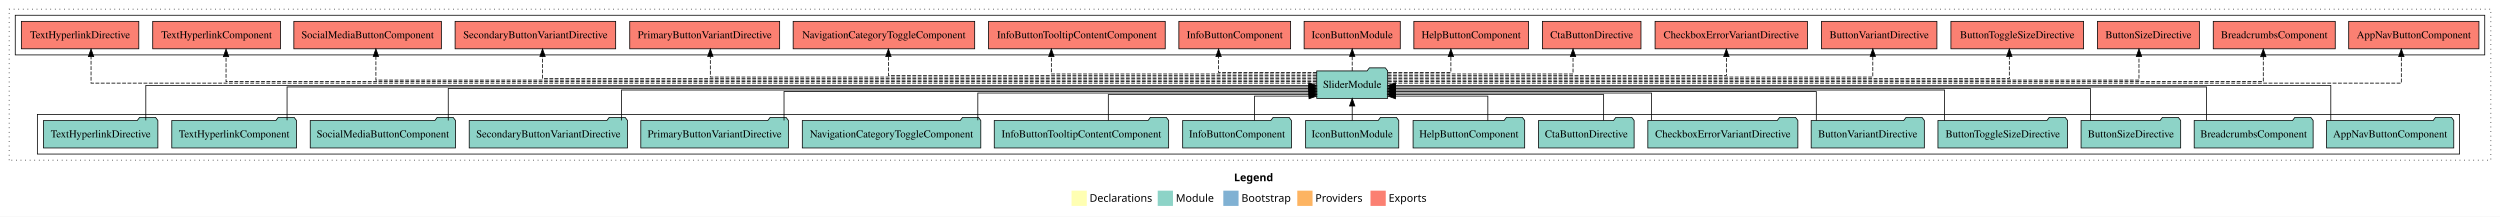
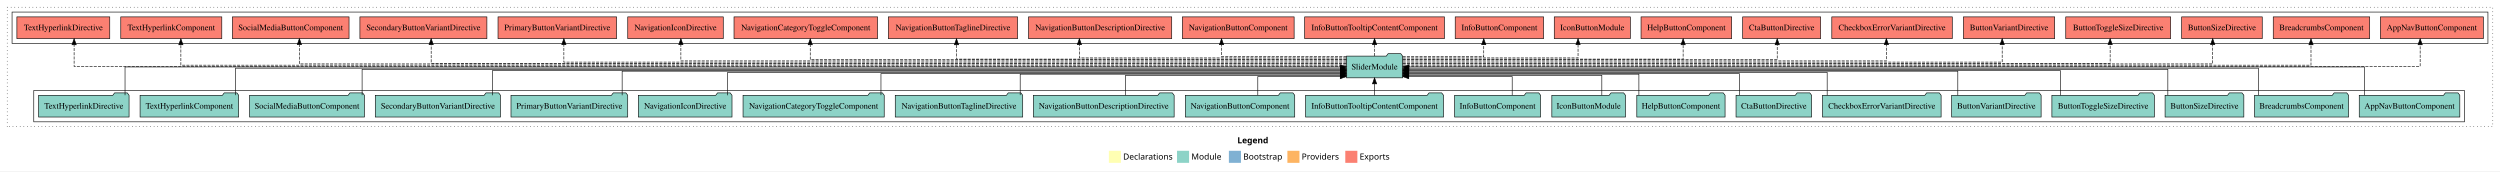
- <svg xmlns="http://www.w3.org/2000/svg" width="3278pt" height="284pt" viewBox="0.00 0.00 3278.00 284.00">
+ <svg xmlns="http://www.w3.org/2000/svg" width="4145pt" height="284pt" viewBox="0.00 0.00 4145.00 284.00">
  <g id="graph0" class="graph" transform="scale(1 1) rotate(0) translate(4 280)">
-     <polygon fill="white" stroke="transparent" points="-4,4 -4,-280 3274,-280 3274,4 -4,4" />
-     <text text-anchor="start" x="1614.01" y="-42.4" font-family="Times-12" font-weight="bold" font-size="14.00">Legend</text>
-     <polygon fill="#ffffb3" stroke="transparent" points="1401,-10 1401,-30 1421,-30 1421,-10 1401,-10" />
-     <text text-anchor="start" x="1424.63" y="-15.4" font-family="Times-12" font-size="14.00">  Declarations</text>
-     <polygon fill="#8dd3c7" stroke="transparent" points="1514,-10 1514,-30 1534,-30 1534,-10 1514,-10" />
-     <text text-anchor="start" x="1537.73" y="-15.4" font-family="Times-12" font-size="14.00">  Module</text>
-     <polygon fill="#80b1d3" stroke="transparent" points="1600,-10 1600,-30 1620,-30 1620,-10 1600,-10" />
-     <text text-anchor="start" x="1623.78" y="-15.4" font-family="Times-12" font-size="14.00">  Bootstrap</text>
-     <polygon fill="#fdb462" stroke="transparent" points="1697,-10 1697,-30 1717,-30 1717,-10 1697,-10" />
-     <text text-anchor="start" x="1720.67" y="-15.4" font-family="Times-12" font-size="14.00">  Providers</text>
-     <polygon fill="#fb8072" stroke="transparent" points="1793,-10 1793,-30 1813,-30 1813,-10 1793,-10" />
-     <text text-anchor="start" x="1816.73" y="-15.4" font-family="Times-12" font-size="14.00">  Exports</text>
+     <polygon fill="white" stroke="transparent" points="-4,4 -4,-280 4141,-280 4141,4 -4,4" />
+     <text text-anchor="start" x="2047.51" y="-42.4" font-family="Times-12" font-weight="bold" font-size="14.00">Legend</text>
+     <polygon fill="#ffffb3" stroke="transparent" points="1834.5,-10 1834.5,-30 1854.5,-30 1854.5,-10 1834.5,-10" />
+     <text text-anchor="start" x="1858.13" y="-15.4" font-family="Times-12" font-size="14.00">  Declarations</text>
+     <polygon fill="#8dd3c7" stroke="transparent" points="1947.5,-10 1947.5,-30 1967.5,-30 1967.5,-10 1947.5,-10" />
+     <text text-anchor="start" x="1971.23" y="-15.4" font-family="Times-12" font-size="14.00">  Module</text>
+     <polygon fill="#80b1d3" stroke="transparent" points="2033.5,-10 2033.5,-30 2053.5,-30 2053.5,-10 2033.5,-10" />
+     <text text-anchor="start" x="2057.28" y="-15.4" font-family="Times-12" font-size="14.00">  Bootstrap</text>
+     <polygon fill="#fdb462" stroke="transparent" points="2130.5,-10 2130.5,-30 2150.5,-30 2150.5,-10 2130.5,-10" />
+     <text text-anchor="start" x="2154.17" y="-15.4" font-family="Times-12" font-size="14.00">  Providers</text>
+     <polygon fill="#fb8072" stroke="transparent" points="2226.5,-10 2226.5,-30 2246.5,-30 2246.5,-10 2226.5,-10" />
+     <text text-anchor="start" x="2250.23" y="-15.4" font-family="Times-12" font-size="14.00">  Exports</text>
    <g id="clust1" class="cluster">
-       <polygon fill="none" stroke="black" stroke-dasharray="1,5" points="8,-70 8,-268 3262,-268 3262,-70 8,-70" />
+       <polygon fill="none" stroke="black" stroke-dasharray="1,5" points="8,-70 8,-268 4129,-268 4129,-70 8,-70" />
    </g>
    <g id="clust3" class="cluster">
-       <polygon fill="none" stroke="black" points="45,-78 45,-130 3221,-130 3221,-78 45,-78" />
+       <polygon fill="none" stroke="black" points="52,-78 52,-130 4082,-130 4082,-78 52,-78" />
    </g>
    <g id="clust4" class="cluster">
-       <polygon fill="none" stroke="black" points="16,-208 16,-260 3254,-260 3254,-208 16,-208" />
+       <polygon fill="none" stroke="black" points="16,-208 16,-260 4121,-260 4121,-208 16,-208" />
    </g>
    <g id="node1" class="node">
-       <polygon fill="#8dd3c7" stroke="black" points="3213.38,-122 3210.38,-126 3189.38,-126 3186.38,-122 3046.62,-122 3046.62,-86 3213.38,-86 3213.38,-122" />
-       <text text-anchor="middle" x="3130" y="-99.8" font-family="Times,serif" font-size="14.00">AppNavButtonComponent</text>
+       <polygon fill="#8dd3c7" stroke="black" points="4074.38,-122 4071.38,-126 4050.38,-126 4047.38,-122 3907.62,-122 3907.62,-86 4074.38,-86 4074.38,-122" />
+       <text text-anchor="middle" x="3991" y="-99.8" font-family="Times,serif" font-size="14.00">AppNavButtonComponent</text>
+     </g>
+     <g id="node22" class="node">
+       <polygon fill="#8dd3c7" stroke="black" points="2321.49,-187 2318.49,-191 2297.49,-191 2294.49,-187 2228.51,-187 2228.51,-151 2321.49,-151 2321.49,-187" />
+       <text text-anchor="middle" x="2275" y="-164.8" font-family="Times,serif" font-size="14.00">SliderModule</text>
+     </g>
+     <g id="edge1" class="edge">
+       <path fill="none" stroke="black" d="M3916.15,-122.11C3916.15,-141.34 3916.15,-169 3916.15,-169 3916.15,-169 2331.91,-169 2331.91,-169" />
+       <polygon fill="black" stroke="black" points="2331.91,-165.5 2321.91,-169 2331.91,-172.5 2331.91,-165.5" />
+     </g>
+     <g id="node2" class="node">
+       <polygon fill="#8dd3c7" stroke="black" points="3889.97,-122 3886.97,-126 3865.97,-126 3862.97,-122 3734.03,-122 3734.03,-86 3889.97,-86 3889.97,-122" />
+       <text text-anchor="middle" x="3812" y="-99.8" font-family="Times,serif" font-size="14.00">BreadcrumbsComponent</text>
+     </g>
+     <g id="edge2" class="edge">
+       <path fill="none" stroke="black" d="M3740.46,-122.22C3740.46,-140.83 3740.46,-167 3740.46,-167 3740.46,-167 2331.69,-167 2331.69,-167" />
+       <polygon fill="black" stroke="black" points="2331.69,-163.5 2321.69,-167 2331.69,-170.5 2331.69,-163.5" />
+     </g>
+     <g id="node3" class="node">
+       <polygon fill="#8dd3c7" stroke="black" points="3716.3,-122 3713.3,-126 3692.3,-126 3689.3,-122 3585.7,-122 3585.7,-86 3716.3,-86 3716.3,-122" />
+       <text text-anchor="middle" x="3651" y="-99.8" font-family="Times,serif" font-size="14.00">ButtonSizeDirective</text>
+     </g>
+     <g id="edge3" class="edge">
+       <path fill="none" stroke="black" d="M3590.29,-122.3C3590.29,-140.27 3590.29,-165 3590.29,-165 3590.29,-165 2331.81,-165 2331.81,-165" />
+       <polygon fill="black" stroke="black" points="2331.81,-161.5 2321.81,-165 2331.81,-168.5 2331.81,-161.5" />
+     </g>
+     <g id="node4" class="node">
+       <polygon fill="#8dd3c7" stroke="black" points="3567.96,-122 3564.96,-126 3543.96,-126 3540.96,-122 3398.04,-122 3398.04,-86 3567.96,-86 3567.96,-122" />
+       <text text-anchor="middle" x="3483" y="-99.8" font-family="Times,serif" font-size="14.00">ButtonToggleSizeDirective</text>
+     </g>
+     <g id="edge4" class="edge">
+       <path fill="none" stroke="black" d="M3412.05,-122.02C3412.05,-139.37 3412.05,-163 3412.05,-163 3412.05,-163 2331.69,-163 2331.69,-163" />
+       <polygon fill="black" stroke="black" points="2331.69,-159.5 2321.69,-163 2331.69,-166.5 2331.69,-159.5" />
+     </g>
+     <g id="node5" class="node">
+       <polygon fill="#8dd3c7" stroke="black" points="3380.18,-122 3377.18,-126 3356.18,-126 3353.18,-122 3231.82,-122 3231.82,-86 3380.18,-86 3380.18,-122" />
+       <text text-anchor="middle" x="3306" y="-99.8" font-family="Times,serif" font-size="14.00">ButtonVariantDirective</text>
+     </g>
+     <g id="edge5" class="edge">
+       <path fill="none" stroke="black" d="M3242.05,-122.03C3242.05,-139.06 3242.05,-162 3242.05,-162 3242.05,-162 2331.64,-162 2331.64,-162" />
+       <polygon fill="black" stroke="black" points="2331.64,-158.5 2321.64,-162 2331.64,-165.5 2331.64,-158.5" />
+     </g>
+     <g id="node6" class="node">
+       <polygon fill="#8dd3c7" stroke="black" points="3214.36,-122 3211.36,-126 3190.36,-126 3187.36,-122 3017.64,-122 3017.64,-86 3214.36,-86 3214.36,-122" />
+       <text text-anchor="middle" x="3116" y="-99.8" font-family="Times,serif" font-size="14.00">CheckboxErrorVariantDirective</text>
+     </g>
+     <g id="edge6" class="edge">
+       <path fill="none" stroke="black" d="M3025.44,-122.03C3025.44,-138.4 3025.44,-160 3025.44,-160 3025.44,-160 2331.66,-160 2331.66,-160" />
+       <polygon fill="black" stroke="black" points="2331.66,-156.5 2321.66,-160 2331.66,-163.5 2331.66,-156.5" />
+     </g>
+     <g id="node7" class="node">
+       <polygon fill="#8dd3c7" stroke="black" points="2999.64,-122 2996.64,-126 2975.64,-126 2972.64,-122 2874.36,-122 2874.36,-86 2999.64,-86 2999.64,-122" />
+       <text text-anchor="middle" x="2937" y="-99.8" font-family="Times,serif" font-size="14.00">CtaButtonDirective</text>
+     </g>
+     <g id="edge7" class="edge">
+       <path fill="none" stroke="black" d="M2879.8,-122.28C2879.8,-137.95 2879.8,-158 2879.8,-158 2879.8,-158 2331.7,-158 2331.7,-158" />
+       <polygon fill="black" stroke="black" points="2331.7,-154.5 2321.7,-158 2331.7,-161.5 2331.7,-154.5" />
+     </g>
+     <g id="node8" class="node">
+       <polygon fill="#8dd3c7" stroke="black" points="2856.16,-122 2853.16,-126 2832.16,-126 2829.16,-122 2709.84,-122 2709.84,-86 2856.16,-86 2856.16,-122" />
+       <text text-anchor="middle" x="2783" y="-99.8" font-family="Times,serif" font-size="14.00">HelpButtonComponent</text>
+     </g>
+     <g id="edge8" class="edge">
+       <path fill="none" stroke="black" d="M2713.29,-122.24C2713.29,-137.57 2713.29,-157 2713.29,-157 2713.29,-157 2331.49,-157 2331.49,-157" />
+       <polygon fill="black" stroke="black" points="2331.49,-153.5 2321.49,-157 2331.49,-160.5 2331.49,-153.5" />
+     </g>
+     <g id="node9" class="node">
+       <polygon fill="#8dd3c7" stroke="black" points="2691.04,-122 2688.04,-126 2667.04,-126 2664.04,-122 2568.96,-122 2568.96,-86 2691.04,-86 2691.04,-122" />
+       <text text-anchor="middle" x="2630" y="-99.8" font-family="Times,serif" font-size="14.00">IconButtonModule</text>
+     </g>
+     <g id="edge9" class="edge">
+       <path fill="none" stroke="black" d="M2651.84,-122.12C2651.84,-136.78 2651.84,-155 2651.84,-155 2651.84,-155 2331.59,-155 2331.59,-155" />
+       <polygon fill="black" stroke="black" points="2331.59,-151.5 2321.59,-155 2331.59,-158.5 2331.59,-151.5" />
+     </g>
+     <g id="node10" class="node">
+       <polygon fill="#8dd3c7" stroke="black" points="2550.27,-122 2547.27,-126 2526.27,-126 2523.27,-122 2407.73,-122 2407.73,-86 2550.27,-86 2550.27,-122" />
+       <text text-anchor="middle" x="2479" y="-99.8" font-family="Times,serif" font-size="14.00">InfoButtonComponent</text>
+     </g>
+     <g id="edge10" class="edge">
+       <path fill="none" stroke="black" d="M2503.21,-122.25C2503.21,-136.18 2503.21,-153 2503.21,-153 2503.21,-153 2331.73,-153 2331.73,-153" />
+       <polygon fill="black" stroke="black" points="2331.73,-149.5 2321.73,-153 2331.73,-156.5 2331.73,-149.5" />
+     </g>
+     <g id="node11" class="node">
+       <polygon fill="#8dd3c7" stroke="black" points="2389.33,-122 2386.33,-126 2365.33,-126 2362.33,-122 2160.67,-122 2160.67,-86 2389.33,-86 2389.33,-122" />
+       <text text-anchor="middle" x="2275" y="-99.8" font-family="Times,serif" font-size="14.00">InfoButtonTooltipContentComponent</text>
+     </g>
+     <g id="edge11" class="edge">
+       <path fill="none" stroke="black" d="M2275,-122.11C2275,-122.11 2275,-140.99 2275,-140.99" />
+       <polygon fill="black" stroke="black" points="2271.5,-140.99 2275,-150.99 2278.5,-140.99 2271.5,-140.99" />
+     </g>
+     <g id="node12" class="node">
+       <polygon fill="#8dd3c7" stroke="black" points="2142.66,-122 2139.66,-126 2118.66,-126 2115.66,-122 1961.34,-122 1961.34,-86 2142.66,-86 2142.66,-122" />
+       <text text-anchor="middle" x="2052" y="-99.8" font-family="Times,serif" font-size="14.00">NavigationButtonComponent</text>
+     </g>
+     <g id="edge12" class="edge">
+       <path fill="none" stroke="black" d="M2081.44,-122.25C2081.44,-136.18 2081.44,-153 2081.44,-153 2081.44,-153 2218.15,-153 2218.15,-153" />
+       <polygon fill="black" stroke="black" points="2218.15,-156.5 2228.15,-153 2218.15,-149.5 2218.15,-156.5" />
+     </g>
+     <g id="node13" class="node">
+       <polygon fill="#8dd3c7" stroke="black" points="1942.72,-122 1939.72,-126 1918.72,-126 1915.72,-122 1709.28,-122 1709.28,-86 1942.72,-86 1942.72,-122" />
+       <text text-anchor="middle" x="1826" y="-99.8" font-family="Times,serif" font-size="14.00">NavigationButtonDescriptionDirective</text>
+     </g>
+     <g id="edge13" class="edge">
+       <path fill="none" stroke="black" d="M1862.12,-122.12C1862.12,-136.78 1862.12,-155 1862.12,-155 1862.12,-155 2218.44,-155 2218.44,-155" />
+       <polygon fill="black" stroke="black" points="2218.44,-158.5 2228.44,-155 2218.44,-151.5 2218.44,-158.5" />
+     </g>
+     <g id="node14" class="node">
+       <polygon fill="#8dd3c7" stroke="black" points="1691.67,-122 1688.67,-126 1667.67,-126 1664.67,-122 1480.33,-122 1480.33,-86 1691.67,-86 1691.67,-122" />
+       <text text-anchor="middle" x="1586" y="-99.8" font-family="Times,serif" font-size="14.00">NavigationButtonTaglineDirective</text>
+     </g>
+     <g id="edge14" class="edge">
+       <path fill="none" stroke="black" d="M1687.46,-122.24C1687.46,-137.57 1687.46,-157 1687.46,-157 1687.46,-157 2218.41,-157 2218.41,-157" />
+       <polygon fill="black" stroke="black" points="2218.41,-160.5 2228.41,-157 2218.41,-153.5 2218.41,-160.5" />
+     </g>
+     <g id="node15" class="node">
+       <polygon fill="#8dd3c7" stroke="black" points="1462.02,-122 1459.02,-126 1438.02,-126 1435.02,-122 1227.98,-122 1227.98,-86 1462.02,-86 1462.02,-122" />
+       <text text-anchor="middle" x="1345" y="-99.8" font-family="Times,serif" font-size="14.00">NavigationCategoryToggleComponent</text>
+     </g>
+     <g id="edge15" class="edge">
+       <path fill="none" stroke="black" d="M1456.63,-122.28C1456.63,-137.95 1456.63,-158 1456.63,-158 1456.63,-158 2218.36,-158 2218.36,-158" />
+       <polygon fill="black" stroke="black" points="2218.36,-161.5 2228.36,-158 2218.36,-154.5 2218.36,-161.5" />
+     </g>
+     <g id="node16" class="node">
+       <polygon fill="#8dd3c7" stroke="black" points="1209.67,-122 1206.67,-126 1185.67,-126 1182.67,-122 1054.33,-122 1054.33,-86 1209.67,-86 1209.67,-122" />
+       <text text-anchor="middle" x="1132" y="-99.8" font-family="Times,serif" font-size="14.00">NavigationIconDirective</text>
+     </g>
+     <g id="edge16" class="edge">
+       <path fill="none" stroke="black" d="M1202.46,-122.03C1202.46,-138.4 1202.46,-160 1202.46,-160 1202.46,-160 2218.22,-160 2218.22,-160" />
+       <polygon fill="black" stroke="black" points="2218.22,-163.5 2228.22,-160 2218.22,-156.5 2218.22,-163.5" />
+     </g>
+     <g id="node17" class="node">
+       <polygon fill="#8dd3c7" stroke="black" points="1036.78,-122 1033.78,-126 1012.78,-126 1009.78,-122 843.22,-122 843.22,-86 1036.78,-86 1036.78,-122" />
+       <text text-anchor="middle" x="940" y="-99.8" font-family="Times,serif" font-size="14.00">PrimaryButtonVariantDirective</text>
+     </g>
+     <g id="edge17" class="edge">
+       <path fill="none" stroke="black" d="M1027.51,-122.03C1027.51,-139.06 1027.51,-162 1027.51,-162 1027.51,-162 2218.37,-162 2218.37,-162" />
+       <polygon fill="black" stroke="black" points="2218.37,-165.5 2228.37,-162 2218.37,-158.5 2218.37,-165.5" />
    </g>
    <g id="node18" class="node">
-       <polygon fill="#8dd3c7" stroke="black" points="1815.49,-187 1812.49,-191 1791.49,-191 1788.49,-187 1722.51,-187 1722.51,-151 1815.49,-151 1815.49,-187" />
-       <text text-anchor="middle" x="1769" y="-164.8" font-family="Times,serif" font-size="14.00">SliderModule</text>
-     </g>
-     <g id="edge1" class="edge">
-       <path fill="none" stroke="black" d="M3052.15,-122.17C3052.15,-141.09 3052.15,-168 3052.15,-168 3052.15,-168 1825.81,-168 1825.81,-168" />
-       <polygon fill="black" stroke="black" points="1825.81,-164.5 1815.81,-168 1825.81,-171.5 1825.81,-164.5" />
-     </g>
-     <g id="node2" class="node">
-       <polygon fill="#8dd3c7" stroke="black" points="3028.97,-122 3025.97,-126 3004.97,-126 3001.97,-122 2873.03,-122 2873.03,-86 3028.97,-86 3028.97,-122" />
-       <text text-anchor="middle" x="2951" y="-99.8" font-family="Times,serif" font-size="14.00">BreadcrumbsComponent</text>
-     </g>
-     <g id="edge2" class="edge">
-       <path fill="none" stroke="black" d="M2889.08,-122.27C2889.08,-140.56 2889.08,-166 2889.08,-166 2889.08,-166 1825.7,-166 1825.7,-166" />
-       <polygon fill="black" stroke="black" points="1825.7,-162.5 1815.7,-166 1825.7,-169.5 1825.7,-162.5" />
-     </g>
-     <g id="node3" class="node">
-       <polygon fill="#8dd3c7" stroke="black" points="2855.3,-122 2852.3,-126 2831.3,-126 2828.3,-122 2724.7,-122 2724.7,-86 2855.3,-86 2855.3,-122" />
-       <text text-anchor="middle" x="2790" y="-99.8" font-family="Times,serif" font-size="14.00">ButtonSizeDirective</text>
-     </g>
-     <g id="edge3" class="edge">
-       <path fill="none" stroke="black" d="M2736.91,-122C2736.91,-139.68 2736.91,-164 2736.91,-164 2736.91,-164 1825.68,-164 1825.68,-164" />
-       <polygon fill="black" stroke="black" points="1825.68,-160.5 1815.68,-164 1825.68,-167.5 1825.68,-160.5" />
-     </g>
-     <g id="node4" class="node">
-       <polygon fill="#8dd3c7" stroke="black" points="2706.96,-122 2703.96,-126 2682.96,-126 2679.96,-122 2537.04,-122 2537.04,-86 2706.96,-86 2706.96,-122" />
-       <text text-anchor="middle" x="2622" y="-99.8" font-family="Times,serif" font-size="14.00">ButtonToggleSizeDirective</text>
-     </g>
-     <g id="edge4" class="edge">
-       <path fill="none" stroke="black" d="M2545.64,-122.03C2545.64,-139.06 2545.64,-162 2545.64,-162 2545.64,-162 1825.54,-162 1825.54,-162" />
-       <polygon fill="black" stroke="black" points="1825.54,-158.5 1815.54,-162 1825.54,-165.5 1825.54,-158.5" />
-     </g>
-     <g id="node5" class="node">
-       <polygon fill="#8dd3c7" stroke="black" points="2519.18,-122 2516.18,-126 2495.18,-126 2492.18,-122 2370.82,-122 2370.82,-86 2519.18,-86 2519.18,-122" />
-       <text text-anchor="middle" x="2445" y="-99.8" font-family="Times,serif" font-size="14.00">ButtonVariantDirective</text>
-     </g>
-     <g id="edge5" class="edge">
-       <path fill="none" stroke="black" d="M2377.54,-122.03C2377.54,-138.4 2377.54,-160 2377.54,-160 2377.54,-160 1825.49,-160 1825.49,-160" />
-       <polygon fill="black" stroke="black" points="1825.49,-156.5 1815.49,-160 1825.49,-163.5 1825.49,-156.5" />
-     </g>
-     <g id="node6" class="node">
-       <polygon fill="#8dd3c7" stroke="black" points="2353.36,-122 2350.36,-126 2329.36,-126 2326.36,-122 2156.64,-122 2156.64,-86 2353.36,-86 2353.36,-122" />
-       <text text-anchor="middle" x="2255" y="-99.8" font-family="Times,serif" font-size="14.00">CheckboxErrorVariantDirective</text>
-     </g>
-     <g id="edge6" class="edge">
-       <path fill="none" stroke="black" d="M2161.44,-122.28C2161.44,-137.95 2161.44,-158 2161.44,-158 2161.44,-158 1825.56,-158 1825.56,-158" />
-       <polygon fill="black" stroke="black" points="1825.56,-154.5 1815.56,-158 1825.56,-161.5 1825.56,-154.5" />
-     </g>
-     <g id="node7" class="node">
-       <polygon fill="#8dd3c7" stroke="black" points="2138.64,-122 2135.64,-126 2114.64,-126 2111.64,-122 2013.36,-122 2013.36,-86 2138.64,-86 2138.64,-122" />
-       <text text-anchor="middle" x="2076" y="-99.8" font-family="Times,serif" font-size="14.00">CtaButtonDirective</text>
-     </g>
-     <g id="edge7" class="edge">
-       <path fill="none" stroke="black" d="M2098.69,-122.19C2098.69,-137.18 2098.69,-156 2098.69,-156 2098.69,-156 1825.54,-156 1825.54,-156" />
-       <polygon fill="black" stroke="black" points="1825.54,-152.5 1815.54,-156 1825.54,-159.5 1825.54,-152.5" />
-     </g>
-     <g id="node8" class="node">
-       <polygon fill="#8dd3c7" stroke="black" points="1995.16,-122 1992.16,-126 1971.16,-126 1968.16,-122 1848.84,-122 1848.84,-86 1995.16,-86 1995.16,-122" />
-       <text text-anchor="middle" x="1922" y="-99.8" font-family="Times,serif" font-size="14.00">HelpButtonComponent</text>
-     </g>
-     <g id="edge8" class="edge">
-       <path fill="none" stroke="black" d="M1946.86,-122.05C1946.86,-136.37 1946.86,-154 1946.86,-154 1946.86,-154 1825.73,-154 1825.73,-154" />
-       <polygon fill="black" stroke="black" points="1825.73,-150.5 1815.73,-154 1825.73,-157.5 1825.73,-150.5" />
-     </g>
-     <g id="node9" class="node">
-       <polygon fill="#8dd3c7" stroke="black" points="1830.04,-122 1827.04,-126 1806.04,-126 1803.04,-122 1707.96,-122 1707.96,-86 1830.04,-86 1830.04,-122" />
-       <text text-anchor="middle" x="1769" y="-99.8" font-family="Times,serif" font-size="14.00">IconButtonModule</text>
-     </g>
-     <g id="edge9" class="edge">
-       <path fill="none" stroke="black" d="M1769,-122.11C1769,-122.11 1769,-140.99 1769,-140.99" />
-       <polygon fill="black" stroke="black" points="1765.5,-140.99 1769,-150.99 1772.5,-140.99 1765.5,-140.99" />
-     </g>
-     <g id="node10" class="node">
-       <polygon fill="#8dd3c7" stroke="black" points="1689.27,-122 1686.27,-126 1665.27,-126 1662.27,-122 1546.73,-122 1546.73,-86 1689.27,-86 1689.27,-122" />
-       <text text-anchor="middle" x="1618" y="-99.8" font-family="Times,serif" font-size="14.00">InfoButtonComponent</text>
-     </g>
-     <g id="edge10" class="edge">
-       <path fill="none" stroke="black" d="M1640.96,-122.05C1640.96,-136.37 1640.96,-154 1640.96,-154 1640.96,-154 1712.41,-154 1712.41,-154" />
-       <polygon fill="black" stroke="black" points="1712.41,-157.5 1722.41,-154 1712.41,-150.5 1712.41,-157.5" />
-     </g>
-     <g id="node11" class="node">
-       <polygon fill="#8dd3c7" stroke="black" points="1528.33,-122 1525.33,-126 1504.33,-126 1501.33,-122 1299.67,-122 1299.67,-86 1528.33,-86 1528.33,-122" />
-       <text text-anchor="middle" x="1414" y="-99.8" font-family="Times,serif" font-size="14.00">InfoButtonTooltipContentComponent</text>
-     </g>
-     <g id="edge11" class="edge">
-       <path fill="none" stroke="black" d="M1449.22,-122.19C1449.22,-137.18 1449.22,-156 1449.22,-156 1449.22,-156 1712.5,-156 1712.5,-156" />
-       <polygon fill="black" stroke="black" points="1712.5,-159.5 1722.5,-156 1712.5,-152.5 1712.5,-159.5" />
-     </g>
-     <g id="node12" class="node">
-       <polygon fill="#8dd3c7" stroke="black" points="1282.02,-122 1279.02,-126 1258.02,-126 1255.02,-122 1047.98,-122 1047.98,-86 1282.02,-86 1282.02,-122" />
-       <text text-anchor="middle" x="1165" y="-99.8" font-family="Times,serif" font-size="14.00">NavigationCategoryToggleComponent</text>
-     </g>
-     <g id="edge12" class="edge">
-       <path fill="none" stroke="black" d="M1278.13,-122.28C1278.13,-137.95 1278.13,-158 1278.13,-158 1278.13,-158 1712.38,-158 1712.38,-158" />
-       <polygon fill="black" stroke="black" points="1712.38,-161.5 1722.38,-158 1712.38,-154.5 1712.38,-161.5" />
-     </g>
-     <g id="node13" class="node">
-       <polygon fill="#8dd3c7" stroke="black" points="1029.78,-122 1026.78,-126 1005.78,-126 1002.78,-122 836.22,-122 836.22,-86 1029.78,-86 1029.78,-122" />
-       <text text-anchor="middle" x="933" y="-99.8" font-family="Times,serif" font-size="14.00">PrimaryButtonVariantDirective</text>
-     </g>
-     <g id="edge13" class="edge">
-       <path fill="none" stroke="black" d="M1024.01,-122.03C1024.01,-138.4 1024.01,-160 1024.01,-160 1024.01,-160 1712.4,-160 1712.4,-160" />
-       <polygon fill="black" stroke="black" points="1712.4,-163.5 1722.4,-160 1712.4,-156.5 1712.4,-163.5" />
-     </g>
-     <g id="node14" class="node">
-       <polygon fill="#8dd3c7" stroke="black" points="818.77,-122 815.77,-126 794.77,-126 791.77,-122 611.23,-122 611.23,-86 818.77,-86 818.77,-122" />
-       <text text-anchor="middle" x="715" y="-99.8" font-family="Times,serif" font-size="14.00">SecondaryButtonVariantDirective</text>
-     </g>
-     <g id="edge14" class="edge">
-       <path fill="none" stroke="black" d="M811.01,-122.03C811.01,-139.06 811.01,-162 811.01,-162 811.01,-162 1712.47,-162 1712.47,-162" />
-       <polygon fill="black" stroke="black" points="1712.47,-165.5 1722.47,-162 1712.47,-158.5 1712.47,-165.5" />
-     </g>
-     <g id="node15" class="node">
-       <polygon fill="#8dd3c7" stroke="black" points="593.21,-122 590.21,-126 569.21,-126 566.21,-122 402.79,-122 402.79,-86 593.21,-86 593.21,-122" />
-       <text text-anchor="middle" x="498" y="-99.8" font-family="Times,serif" font-size="14.00">SocialMediaButtonComponent</text>
-     </g>
-     <g id="edge15" class="edge">
-       <path fill="none" stroke="black" d="M583.74,-122C583.74,-139.68 583.74,-164 583.74,-164 583.74,-164 1712.17,-164 1712.17,-164" />
-       <polygon fill="black" stroke="black" points="1712.17,-167.5 1722.17,-164 1712.17,-160.5 1712.17,-167.5" />
-     </g>
-     <g id="node16" class="node">
-       <polygon fill="#8dd3c7" stroke="black" points="384.75,-122 381.75,-126 360.75,-126 357.75,-122 221.25,-122 221.25,-86 384.75,-86 384.75,-122" />
-       <text text-anchor="middle" x="303" y="-99.8" font-family="Times,serif" font-size="14.00">TextHyperlinkComponent</text>
-     </g>
-     <g id="edge16" class="edge">
-       <path fill="none" stroke="black" d="M372.39,-122.27C372.39,-140.56 372.39,-166 372.39,-166 372.39,-166 1712.13,-166 1712.13,-166" />
-       <polygon fill="black" stroke="black" points="1712.13,-169.5 1722.13,-166 1712.13,-162.5 1712.13,-169.5" />
-     </g>
-     <g id="node17" class="node">
-       <polygon fill="#8dd3c7" stroke="black" points="203,-122 200,-126 179,-126 176,-122 53,-122 53,-86 203,-86 203,-122" />
-       <text text-anchor="middle" x="128" y="-99.8" font-family="Times,serif" font-size="14.00">TextHyperlinkDirective</text>
-     </g>
-     <g id="edge17" class="edge">
-       <path fill="none" stroke="black" d="M187.19,-122.17C187.19,-141.09 187.19,-168 187.19,-168 187.19,-168 1712.09,-168 1712.09,-168" />
-       <polygon fill="black" stroke="black" points="1712.09,-171.5 1722.09,-168 1712.09,-164.5 1712.09,-171.5" />
+       <polygon fill="#8dd3c7" stroke="black" points="825.77,-122 822.77,-126 801.77,-126 798.77,-122 618.23,-122 618.23,-86 825.77,-86 825.77,-122" />
+       <text text-anchor="middle" x="722" y="-99.8" font-family="Times,serif" font-size="14.00">SecondaryButtonVariantDirective</text>
+     </g>
+     <g id="edge18" class="edge">
+       <path fill="none" stroke="black" d="M812.5,-122.02C812.5,-139.37 812.5,-163 812.5,-163 812.5,-163 2218.41,-163 2218.41,-163" />
+       <polygon fill="black" stroke="black" points="2218.41,-166.5 2228.41,-163 2218.41,-159.5 2218.41,-166.5" />
    </g>
    <g id="node19" class="node">
-       <polygon fill="#fb8072" stroke="black" points="3246.38,-252 3075.62,-252 3075.62,-216 3246.38,-216 3246.38,-252" />
-       <text text-anchor="middle" x="3161" y="-229.8" font-family="Times,serif" font-size="14.00">AppNavButtonComponent </text>
-     </g>
-     <g id="edge18" class="edge">
-       <path fill="none" stroke="black" stroke-dasharray="5,2" d="M1815.56,-171C2055.85,-171 3144.62,-171 3144.62,-171 3144.62,-171 3144.62,-205.78 3144.62,-205.78" />
-       <polygon fill="black" stroke="black" points="3141.13,-205.78 3144.62,-215.78 3148.13,-205.78 3141.13,-205.78" />
+       <polygon fill="#8dd3c7" stroke="black" points="600.21,-122 597.21,-126 576.21,-126 573.21,-122 409.79,-122 409.79,-86 600.21,-86 600.21,-122" />
+       <text text-anchor="middle" x="505" y="-99.8" font-family="Times,serif" font-size="14.00">SocialMediaButtonComponent</text>
+     </g>
+     <g id="edge19" class="edge">
+       <path fill="none" stroke="black" d="M596.36,-122.3C596.36,-140.27 596.36,-165 596.36,-165 596.36,-165 2218.35,-165 2218.35,-165" />
+       <polygon fill="black" stroke="black" points="2218.35,-168.5 2228.35,-165 2218.35,-161.5 2218.35,-168.5" />
    </g>
    <g id="node20" class="node">
-       <polygon fill="#fb8072" stroke="black" points="3057.97,-252 2898.03,-252 2898.03,-216 3057.97,-216 3057.97,-252" />
-       <text text-anchor="middle" x="2978" y="-229.8" font-family="Times,serif" font-size="14.00">BreadcrumbsComponent </text>
-     </g>
-     <g id="edge19" class="edge">
-       <path fill="none" stroke="black" stroke-dasharray="5,2" d="M1815.83,-173C2036.7,-173 2963.62,-173 2963.62,-173 2963.62,-173 2963.62,-205.7 2963.62,-205.7" />
-       <polygon fill="black" stroke="black" points="2960.13,-205.7 2963.62,-215.7 2967.13,-205.7 2960.13,-205.7" />
+       <polygon fill="#8dd3c7" stroke="black" points="391.75,-122 388.75,-126 367.75,-126 364.75,-122 228.25,-122 228.25,-86 391.75,-86 391.75,-122" />
+       <text text-anchor="middle" x="310" y="-99.8" font-family="Times,serif" font-size="14.00">TextHyperlinkComponent</text>
+     </g>
+     <g id="edge20" class="edge">
+       <path fill="none" stroke="black" d="M386.51,-122.22C386.51,-140.83 386.51,-167 386.51,-167 386.51,-167 2218.32,-167 2218.32,-167" />
+       <polygon fill="black" stroke="black" points="2218.32,-170.5 2228.32,-167 2218.32,-163.5 2218.32,-170.5" />
    </g>
    <g id="node21" class="node">
-       <polygon fill="#fb8072" stroke="black" points="2879.8,-252 2746.2,-252 2746.2,-216 2879.8,-216 2879.8,-252" />
-       <text text-anchor="middle" x="2813" y="-229.8" font-family="Times,serif" font-size="14.00">ButtonSizeDirective </text>
-     </g>
-     <g id="edge20" class="edge">
-       <path fill="none" stroke="black" stroke-dasharray="5,2" d="M1815.67,-175C2016.95,-175 2800.62,-175 2800.62,-175 2800.62,-175 2800.62,-205.98 2800.62,-205.98" />
-       <polygon fill="black" stroke="black" points="2797.13,-205.98 2800.62,-215.98 2804.13,-205.98 2797.13,-205.98" />
-     </g>
-     <g id="node22" class="node">
-       <polygon fill="#fb8072" stroke="black" points="2727.96,-252 2554.04,-252 2554.04,-216 2727.96,-216 2727.96,-252" />
-       <text text-anchor="middle" x="2641" y="-229.8" font-family="Times,serif" font-size="14.00">ButtonToggleSizeDirective </text>
+       <polygon fill="#8dd3c7" stroke="black" points="210,-122 207,-126 186,-126 183,-122 60,-122 60,-86 210,-86 210,-122" />
+       <text text-anchor="middle" x="135" y="-99.8" font-family="Times,serif" font-size="14.00">TextHyperlinkDirective</text>
    </g>
    <g id="edge21" class="edge">
-       <path fill="none" stroke="black" stroke-dasharray="5,2" d="M1815.63,-177C1995.02,-177 2630.62,-177 2630.62,-177 2630.62,-177 2630.62,-205.96 2630.62,-205.96" />
-       <polygon fill="black" stroke="black" points="2627.13,-205.96 2630.62,-215.96 2634.13,-205.96 2627.13,-205.96" />
+       <path fill="none" stroke="black" d="M203.31,-122.11C203.31,-141.34 203.31,-169 203.31,-169 203.31,-169 2218.33,-169 2218.33,-169" />
+       <polygon fill="black" stroke="black" points="2218.33,-172.5 2228.33,-169 2218.33,-165.5 2218.33,-172.5" />
    </g>
    <g id="node23" class="node">
-       <polygon fill="#fb8072" stroke="black" points="2535.68,-252 2384.32,-252 2384.32,-216 2535.68,-216 2535.68,-252" />
-       <text text-anchor="middle" x="2460" y="-229.8" font-family="Times,serif" font-size="14.00">ButtonVariantDirective </text>
+       <polygon fill="#fb8072" stroke="black" points="4113.38,-252 3942.62,-252 3942.62,-216 4113.38,-216 4113.38,-252" />
+       <text text-anchor="middle" x="4028" y="-229.8" font-family="Times,serif" font-size="14.00">AppNavButtonComponent </text>
    </g>
    <g id="edge22" class="edge">
-       <path fill="none" stroke="black" stroke-dasharray="5,2" d="M1815.65,-179C1969.58,-179 2451.62,-179 2451.62,-179 2451.62,-179 2451.62,-205.99 2451.62,-205.99" />
-       <polygon fill="black" stroke="black" points="2448.13,-205.99 2451.62,-215.99 2455.13,-205.99 2448.13,-205.99" />
+       <path fill="none" stroke="black" stroke-dasharray="5,2" d="M2321.82,-170C2598.59,-170 4008.62,-170 4008.62,-170 4008.62,-170 4008.62,-205.83 4008.62,-205.83" />
+       <polygon fill="black" stroke="black" points="4005.13,-205.83 4008.62,-215.83 4012.13,-205.83 4005.13,-205.83" />
    </g>
    <g id="node24" class="node">
-       <polygon fill="#fb8072" stroke="black" points="2365.86,-252 2166.14,-252 2166.14,-216 2365.86,-216 2365.86,-252" />
-       <text text-anchor="middle" x="2266" y="-229.8" font-family="Times,serif" font-size="14.00">CheckboxErrorVariantDirective </text>
+       <polygon fill="#fb8072" stroke="black" points="3924.97,-252 3765.03,-252 3765.03,-216 3924.97,-216 3924.97,-252" />
+       <text text-anchor="middle" x="3845" y="-229.8" font-family="Times,serif" font-size="14.00">BreadcrumbsComponent </text>
    </g>
    <g id="edge23" class="edge">
-       <path fill="none" stroke="black" stroke-dasharray="5,2" d="M1815.6,-181C1938.07,-181 2259.62,-181 2259.62,-181 2259.62,-181 2259.62,-205.76 2259.62,-205.76" />
-       <polygon fill="black" stroke="black" points="2256.13,-205.76 2259.62,-215.76 2263.13,-205.76 2256.13,-205.76" />
+       <path fill="none" stroke="black" stroke-dasharray="5,2" d="M2321.89,-172C2581.16,-172 3827.62,-172 3827.62,-172 3827.62,-172 3827.62,-205.73 3827.62,-205.73" />
+       <polygon fill="black" stroke="black" points="3824.13,-205.73 3827.62,-215.73 3831.13,-205.73 3824.13,-205.73" />
    </g>
    <g id="node25" class="node">
-       <polygon fill="#fb8072" stroke="black" points="2147.64,-252 2018.36,-252 2018.36,-216 2147.64,-216 2147.64,-252" />
-       <text text-anchor="middle" x="2083" y="-229.8" font-family="Times,serif" font-size="14.00">CtaButtonDirective </text>
+       <polygon fill="#fb8072" stroke="black" points="3746.8,-252 3613.2,-252 3613.2,-216 3746.8,-216 3746.8,-252" />
+       <text text-anchor="middle" x="3680" y="-229.8" font-family="Times,serif" font-size="14.00">ButtonSizeDirective </text>
    </g>
    <g id="edge24" class="edge">
-       <path fill="none" stroke="black" stroke-dasharray="5,2" d="M1815.52,-183C1897.37,-183 2058.56,-183 2058.56,-183 2058.56,-183 2058.56,-205.88 2058.56,-205.88" />
-       <polygon fill="black" stroke="black" points="2055.06,-205.88 2058.56,-215.88 2062.06,-205.88 2055.06,-205.88" />
+       <path fill="none" stroke="black" stroke-dasharray="5,2" d="M2321.63,-174C2563.56,-174 3664.62,-174 3664.62,-174 3664.62,-174 3664.62,-206 3664.62,-206" />
+       <polygon fill="black" stroke="black" points="3661.13,-206 3664.62,-216 3668.13,-206 3661.13,-206" />
    </g>
    <g id="node26" class="node">
-       <polygon fill="#fb8072" stroke="black" points="2000.16,-252 1849.84,-252 1849.84,-216 2000.16,-216 2000.16,-252" />
-       <text text-anchor="middle" x="1925" y="-229.8" font-family="Times,serif" font-size="14.00">HelpButtonComponent </text>
+       <polygon fill="#fb8072" stroke="black" points="3594.96,-252 3421.04,-252 3421.04,-216 3594.96,-216 3594.96,-252" />
+       <text text-anchor="middle" x="3508" y="-229.8" font-family="Times,serif" font-size="14.00">ButtonToggleSizeDirective </text>
    </g>
    <g id="edge25" class="edge">
-       <path fill="none" stroke="black" stroke-dasharray="5,2" d="M1815.71,-185C1852.77,-185 1898.39,-185 1898.39,-185 1898.39,-185 1898.39,-205.75 1898.39,-205.75" />
-       <polygon fill="black" stroke="black" points="1894.89,-205.75 1898.39,-215.75 1901.89,-205.75 1894.89,-205.75" />
+       <path fill="none" stroke="black" stroke-dasharray="5,2" d="M2321.69,-175C2545.15,-175 3494.62,-175 3494.62,-175 3494.62,-175 3494.62,-205.98 3494.62,-205.98" />
+       <polygon fill="black" stroke="black" points="3491.13,-205.98 3494.62,-215.98 3498.13,-205.98 3491.13,-205.98" />
    </g>
    <g id="node27" class="node">
-       <polygon fill="#fb8072" stroke="black" points="1832.04,-252 1705.96,-252 1705.96,-216 1832.04,-216 1832.04,-252" />
-       <text text-anchor="middle" x="1769" y="-229.8" font-family="Times,serif" font-size="14.00">IconButtonModule </text>
+       <polygon fill="#fb8072" stroke="black" points="3402.68,-252 3251.32,-252 3251.32,-216 3402.68,-216 3402.68,-252" />
+       <text text-anchor="middle" x="3327" y="-229.8" font-family="Times,serif" font-size="14.00">ButtonVariantDirective </text>
    </g>
    <g id="edge26" class="edge">
-       <path fill="none" stroke="black" stroke-dasharray="5,2" d="M1769,-187.11C1769,-187.11 1769,-205.99 1769,-205.99" />
-       <polygon fill="black" stroke="black" points="1765.5,-205.99 1769,-215.99 1772.5,-205.99 1765.5,-205.99" />
+       <path fill="none" stroke="black" stroke-dasharray="5,2" d="M2321.74,-177C2524.22,-177 3315.62,-177 3315.62,-177 3315.62,-177 3315.62,-205.96 3315.62,-205.96" />
+       <polygon fill="black" stroke="black" points="3312.13,-205.96 3315.62,-215.96 3319.13,-205.96 3312.13,-205.96" />
    </g>
    <g id="node28" class="node">
-       <polygon fill="#fb8072" stroke="black" points="1688.27,-252 1541.73,-252 1541.73,-216 1688.27,-216 1688.27,-252" />
-       <text text-anchor="middle" x="1615" y="-229.8" font-family="Times,serif" font-size="14.00">InfoButtonComponent </text>
+       <polygon fill="#fb8072" stroke="black" points="3232.86,-252 3033.14,-252 3033.14,-216 3232.86,-216 3232.86,-252" />
+       <text text-anchor="middle" x="3133" y="-229.8" font-family="Times,serif" font-size="14.00">CheckboxErrorVariantDirective </text>
    </g>
    <g id="edge27" class="edge">
-       <path fill="none" stroke="black" stroke-dasharray="5,2" d="M1722.51,-185C1670.6,-185 1593.79,-185 1593.79,-185 1593.79,-185 1593.79,-205.75 1593.79,-205.75" />
-       <polygon fill="black" stroke="black" points="1590.29,-205.75 1593.79,-215.75 1597.29,-205.75 1590.29,-205.75" />
+       <path fill="none" stroke="black" stroke-dasharray="5,2" d="M2321.53,-179C2499.03,-179 3123.62,-179 3123.62,-179 3123.62,-179 3123.62,-205.99 3123.62,-205.99" />
+       <polygon fill="black" stroke="black" points="3120.13,-205.99 3123.62,-215.99 3127.13,-205.99 3120.13,-205.99" />
    </g>
    <g id="node29" class="node">
-       <polygon fill="#fb8072" stroke="black" points="1523.83,-252 1292.17,-252 1292.17,-216 1523.83,-216 1523.83,-252" />
-       <text text-anchor="middle" x="1408" y="-229.8" font-family="Times,serif" font-size="14.00">InfoButtonTooltipContentComponent </text>
+       <polygon fill="#fb8072" stroke="black" points="3014.64,-252 2885.36,-252 2885.36,-216 3014.64,-216 3014.64,-252" />
+       <text text-anchor="middle" x="2950" y="-229.8" font-family="Times,serif" font-size="14.00">CtaButtonDirective </text>
    </g>
    <g id="edge28" class="edge">
-       <path fill="none" stroke="black" stroke-dasharray="5,2" d="M1722.2,-183C1617.71,-183 1374.53,-183 1374.53,-183 1374.53,-183 1374.53,-205.88 1374.53,-205.88" />
-       <polygon fill="black" stroke="black" points="1371.03,-205.88 1374.53,-215.88 1378.03,-205.88 1371.03,-205.88" />
+       <path fill="none" stroke="black" stroke-dasharray="5,2" d="M2321.68,-181C2473.37,-181 2942.62,-181 2942.62,-181 2942.62,-181 2942.62,-205.76 2942.62,-205.76" />
+       <polygon fill="black" stroke="black" points="2939.13,-205.76 2942.62,-215.76 2946.13,-205.76 2939.13,-205.76" />
    </g>
    <g id="node30" class="node">
-       <polygon fill="#fb8072" stroke="black" points="1274.01,-252 1035.99,-252 1035.99,-216 1274.01,-216 1274.01,-252" />
-       <text text-anchor="middle" x="1155" y="-229.8" font-family="Times,serif" font-size="14.00">NavigationCategoryToggleComponent </text>
+       <polygon fill="#fb8072" stroke="black" points="2867.16,-252 2716.84,-252 2716.84,-216 2867.16,-216 2867.16,-252" />
+       <text text-anchor="middle" x="2792" y="-229.8" font-family="Times,serif" font-size="14.00">HelpButtonComponent </text>
    </g>
    <g id="edge29" class="edge">
-       <path fill="none" stroke="black" stroke-dasharray="5,2" d="M1722.29,-181C1579.89,-181 1160.88,-181 1160.88,-181 1160.88,-181 1160.88,-205.76 1160.88,-205.76" />
-       <polygon fill="black" stroke="black" points="1157.38,-205.76 1160.88,-215.76 1164.38,-205.76 1157.38,-205.76" />
+       <path fill="none" stroke="black" stroke-dasharray="5,2" d="M2321.76,-182C2448.06,-182 2786.62,-182 2786.62,-182 2786.62,-182 2786.62,-205.81 2786.62,-205.81" />
+       <polygon fill="black" stroke="black" points="2783.13,-205.81 2786.62,-215.81 2790.13,-205.81 2783.13,-205.81" />
    </g>
    <g id="node31" class="node">
+       <polygon fill="#fb8072" stroke="black" points="2699.04,-252 2572.96,-252 2572.96,-216 2699.04,-216 2699.04,-252" />
+       <text text-anchor="middle" x="2636" y="-229.8" font-family="Times,serif" font-size="14.00">IconButtonModule </text>
+     </g>
+     <g id="edge30" class="edge">
+       <path fill="none" stroke="black" stroke-dasharray="5,2" d="M2321.56,-184C2414.12,-184 2612.41,-184 2612.41,-184 2612.41,-184 2612.41,-205.95 2612.41,-205.95" />
+       <polygon fill="black" stroke="black" points="2608.91,-205.95 2612.41,-215.95 2615.91,-205.95 2608.91,-205.95" />
+     </g>
+     <g id="node32" class="node">
+       <polygon fill="#fb8072" stroke="black" points="2555.27,-252 2408.73,-252 2408.73,-216 2555.27,-216 2555.27,-252" />
+       <text text-anchor="middle" x="2482" y="-229.8" font-family="Times,serif" font-size="14.00">InfoButtonComponent </text>
+     </g>
+     <g id="edge31" class="edge">
+       <path fill="none" stroke="black" stroke-dasharray="5,2" d="M2321.62,-186C2375.26,-186 2456.04,-186 2456.04,-186 2456.04,-186 2456.04,-205.85 2456.04,-205.85" />
+       <polygon fill="black" stroke="black" points="2452.54,-205.85 2456.04,-215.85 2459.54,-205.85 2452.54,-205.85" />
+     </g>
+     <g id="node33" class="node">
+       <polygon fill="#fb8072" stroke="black" points="2390.83,-252 2159.17,-252 2159.17,-216 2390.83,-216 2390.83,-252" />
+       <text text-anchor="middle" x="2275" y="-229.8" font-family="Times,serif" font-size="14.00">InfoButtonTooltipContentComponent </text>
+     </g>
+     <g id="edge32" class="edge">
+       <path fill="none" stroke="black" stroke-dasharray="5,2" d="M2275,-187.11C2275,-187.11 2275,-205.99 2275,-205.99" />
+       <polygon fill="black" stroke="black" points="2271.5,-205.99 2275,-215.99 2278.5,-205.99 2271.5,-205.99" />
+     </g>
+     <g id="node34" class="node">
+       <polygon fill="#fb8072" stroke="black" points="2141.66,-252 1956.34,-252 1956.34,-216 2141.66,-216 2141.66,-252" />
+       <text text-anchor="middle" x="2049" y="-229.8" font-family="Times,serif" font-size="14.00">NavigationButtonComponent </text>
+     </g>
+     <g id="edge33" class="edge">
+       <path fill="none" stroke="black" stroke-dasharray="5,2" d="M2228.47,-186C2155.23,-186 2021.31,-186 2021.31,-186 2021.31,-186 2021.31,-205.85 2021.31,-205.85" />
+       <polygon fill="black" stroke="black" points="2017.81,-205.85 2021.31,-215.85 2024.81,-205.85 2017.81,-205.85" />
+     </g>
+     <g id="node35" class="node">
+       <polygon fill="#fb8072" stroke="black" points="1938.72,-252 1701.28,-252 1701.28,-216 1938.72,-216 1938.72,-252" />
+       <text text-anchor="middle" x="1820" y="-229.8" font-family="Times,serif" font-size="14.00">NavigationButtonDescriptionDirective </text>
+     </g>
+     <g id="edge34" class="edge">
+       <path fill="none" stroke="black" stroke-dasharray="5,2" d="M2228.08,-184C2105.59,-184 1785.63,-184 1785.63,-184 1785.63,-184 1785.63,-205.95 1785.63,-205.95" />
+       <polygon fill="black" stroke="black" points="1782.13,-205.95 1785.63,-215.95 1789.13,-205.95 1782.13,-205.95" />
+     </g>
+     <g id="node36" class="node">
+       <polygon fill="#fb8072" stroke="black" points="1683.17,-252 1468.83,-252 1468.83,-216 1683.17,-216 1683.17,-252" />
+       <text text-anchor="middle" x="1576" y="-229.8" font-family="Times,serif" font-size="14.00">NavigationButtonTaglineDirective </text>
+     </g>
+     <g id="edge35" class="edge">
+       <path fill="none" stroke="black" stroke-dasharray="5,2" d="M2228.45,-182C2073.04,-182 1581.88,-182 1581.88,-182 1581.88,-182 1581.88,-205.81 1581.88,-205.81" />
+       <polygon fill="black" stroke="black" points="1578.38,-205.81 1581.88,-215.81 1585.38,-205.81 1578.38,-205.81" />
+     </g>
+     <g id="node37" class="node">
+       <polygon fill="#fb8072" stroke="black" points="1451.01,-252 1212.99,-252 1212.99,-216 1451.01,-216 1451.01,-252" />
+       <text text-anchor="middle" x="1332" y="-229.8" font-family="Times,serif" font-size="14.00">NavigationCategoryToggleComponent </text>
+     </g>
+     <g id="edge36" class="edge">
+       <path fill="none" stroke="black" stroke-dasharray="5,2" d="M2228.28,-181C2039.02,-181 1339.38,-181 1339.38,-181 1339.38,-181 1339.38,-205.76 1339.38,-205.76" />
+       <polygon fill="black" stroke="black" points="1335.88,-205.76 1339.38,-215.76 1342.88,-205.76 1335.88,-205.76" />
+     </g>
+     <g id="node38" class="node">
+       <polygon fill="#fb8072" stroke="black" points="1195.17,-252 1036.83,-252 1036.83,-216 1195.17,-216 1195.17,-252" />
+       <text text-anchor="middle" x="1116" y="-229.8" font-family="Times,serif" font-size="14.00">NavigationIconDirective </text>
+     </g>
+     <g id="edge37" class="edge">
+       <path fill="none" stroke="black" stroke-dasharray="5,2" d="M2228.49,-179C2013.32,-179 1124.88,-179 1124.88,-179 1124.88,-179 1124.88,-205.99 1124.88,-205.99" />
+       <polygon fill="black" stroke="black" points="1121.38,-205.99 1124.88,-215.99 1128.38,-205.99 1121.38,-205.99" />
+     </g>
+     <g id="node39" class="node">
      <polygon fill="#fb8072" stroke="black" points="1018.28,-252 821.72,-252 821.72,-216 1018.28,-216 1018.28,-252" />
      <text text-anchor="middle" x="920" y="-229.8" font-family="Times,serif" font-size="14.00">PrimaryButtonVariantDirective </text>
    </g>
-     <g id="edge30" class="edge">
-       <path fill="none" stroke="black" stroke-dasharray="5,2" d="M1722.25,-179C1545.41,-179 927.38,-179 927.38,-179 927.38,-179 927.38,-205.99 927.38,-205.99" />
-       <polygon fill="black" stroke="black" points="923.88,-205.99 927.38,-215.99 930.88,-205.99 923.88,-205.99" />
-     </g>
-     <g id="node32" class="node">
+     <g id="edge38" class="edge">
+       <path fill="none" stroke="black" stroke-dasharray="5,2" d="M2228.34,-177C1991.22,-177 930.88,-177 930.88,-177 930.88,-177 930.88,-205.96 930.88,-205.96" />
+       <polygon fill="black" stroke="black" points="927.38,-205.96 930.88,-215.96 934.38,-205.96 927.38,-205.96" />
+     </g>
+     <g id="node40" class="node">
      <polygon fill="#fb8072" stroke="black" points="803.27,-252 592.73,-252 592.73,-216 803.27,-216 803.27,-252" />
      <text text-anchor="middle" x="698" y="-229.8" font-family="Times,serif" font-size="14.00">SecondaryButtonVariantDirective </text>
    </g>
-     <g id="edge31" class="edge">
-       <path fill="none" stroke="black" stroke-dasharray="5,2" d="M1722.36,-177C1517.46,-177 707.38,-177 707.38,-177 707.38,-177 707.38,-205.96 707.38,-205.96" />
-       <polygon fill="black" stroke="black" points="703.88,-205.96 707.38,-215.96 710.88,-205.96 703.88,-205.96" />
-     </g>
-     <g id="node33" class="node">
+     <g id="edge39" class="edge">
+       <path fill="none" stroke="black" stroke-dasharray="5,2" d="M2228.19,-175C1967.94,-175 710.88,-175 710.88,-175 710.88,-175 710.88,-205.98 710.88,-205.98" />
+       <polygon fill="black" stroke="black" points="707.38,-205.98 710.88,-215.98 714.38,-205.98 707.38,-205.98" />
+     </g>
+     <g id="node41" class="node">
      <polygon fill="#fb8072" stroke="black" points="574.71,-252 381.29,-252 381.29,-216 574.71,-216 574.71,-252" />
      <text text-anchor="middle" x="478" y="-229.8" font-family="Times,serif" font-size="14.00">SocialMediaButtonComponent </text>
    </g>
-     <g id="edge32" class="edge">
-       <path fill="none" stroke="black" stroke-dasharray="5,2" d="M1722.3,-175C1492.08,-175 488.88,-175 488.88,-175 488.88,-175 488.88,-205.98 488.88,-205.98" />
-       <polygon fill="black" stroke="black" points="485.38,-205.98 488.88,-215.98 492.38,-205.98 485.38,-205.98" />
-     </g>
-     <g id="node34" class="node">
+     <g id="edge40" class="edge">
+       <path fill="none" stroke="black" stroke-dasharray="5,2" d="M2228.24,-174C1946.97,-174 492.38,-174 492.38,-174 492.38,-174 492.38,-206 492.38,-206" />
+       <polygon fill="black" stroke="black" points="488.88,-206 492.38,-216 495.88,-206 488.88,-206" />
+     </g>
+     <g id="node42" class="node">
      <polygon fill="#fb8072" stroke="black" points="363.75,-252 196.25,-252 196.25,-216 363.75,-216 363.75,-252" />
      <text text-anchor="middle" x="280" y="-229.8" font-family="Times,serif" font-size="14.00">TextHyperlinkComponent </text>
    </g>
-     <g id="edge33" class="edge">
-       <path fill="none" stroke="black" stroke-dasharray="5,2" d="M1722.37,-173C1471.37,-173 292.38,-173 292.38,-173 292.38,-173 292.38,-205.7 292.38,-205.7" />
-       <polygon fill="black" stroke="black" points="288.88,-205.7 292.38,-215.7 295.88,-205.7 288.88,-205.7" />
-     </g>
-     <g id="node35" class="node">
+     <g id="edge41" class="edge">
+       <path fill="none" stroke="black" stroke-dasharray="5,2" d="M2228.03,-172C1928.32,-172 295.88,-172 295.88,-172 295.88,-172 295.88,-205.73 295.88,-205.73" />
+       <polygon fill="black" stroke="black" points="292.38,-205.73 295.88,-215.73 299.38,-205.73 292.38,-205.73" />
+     </g>
+     <g id="node43" class="node">
      <polygon fill="#fb8072" stroke="black" points="178,-252 24,-252 24,-216 178,-216 178,-252" />
      <text text-anchor="middle" x="101" y="-229.8" font-family="Times,serif" font-size="14.00">TextHyperlinkDirective </text>
    </g>
-     <g id="edge34" class="edge">
-       <path fill="none" stroke="black" stroke-dasharray="5,2" d="M1722.17,-171C1453.07,-171 115.38,-171 115.38,-171 115.38,-171 115.38,-205.78 115.38,-205.78" />
-       <polygon fill="black" stroke="black" points="111.88,-205.78 115.38,-215.78 118.88,-205.78 111.88,-205.78" />
+     <g id="edge42" class="edge">
+       <path fill="none" stroke="black" stroke-dasharray="5,2" d="M2228.47,-170C1914.57,-170 118.88,-170 118.88,-170 118.88,-170 118.88,-205.83 118.88,-205.83" />
+       <polygon fill="black" stroke="black" points="115.38,-205.83 118.88,-215.83 122.38,-205.83 115.38,-205.83" />
    </g>
  </g>
</svg>
